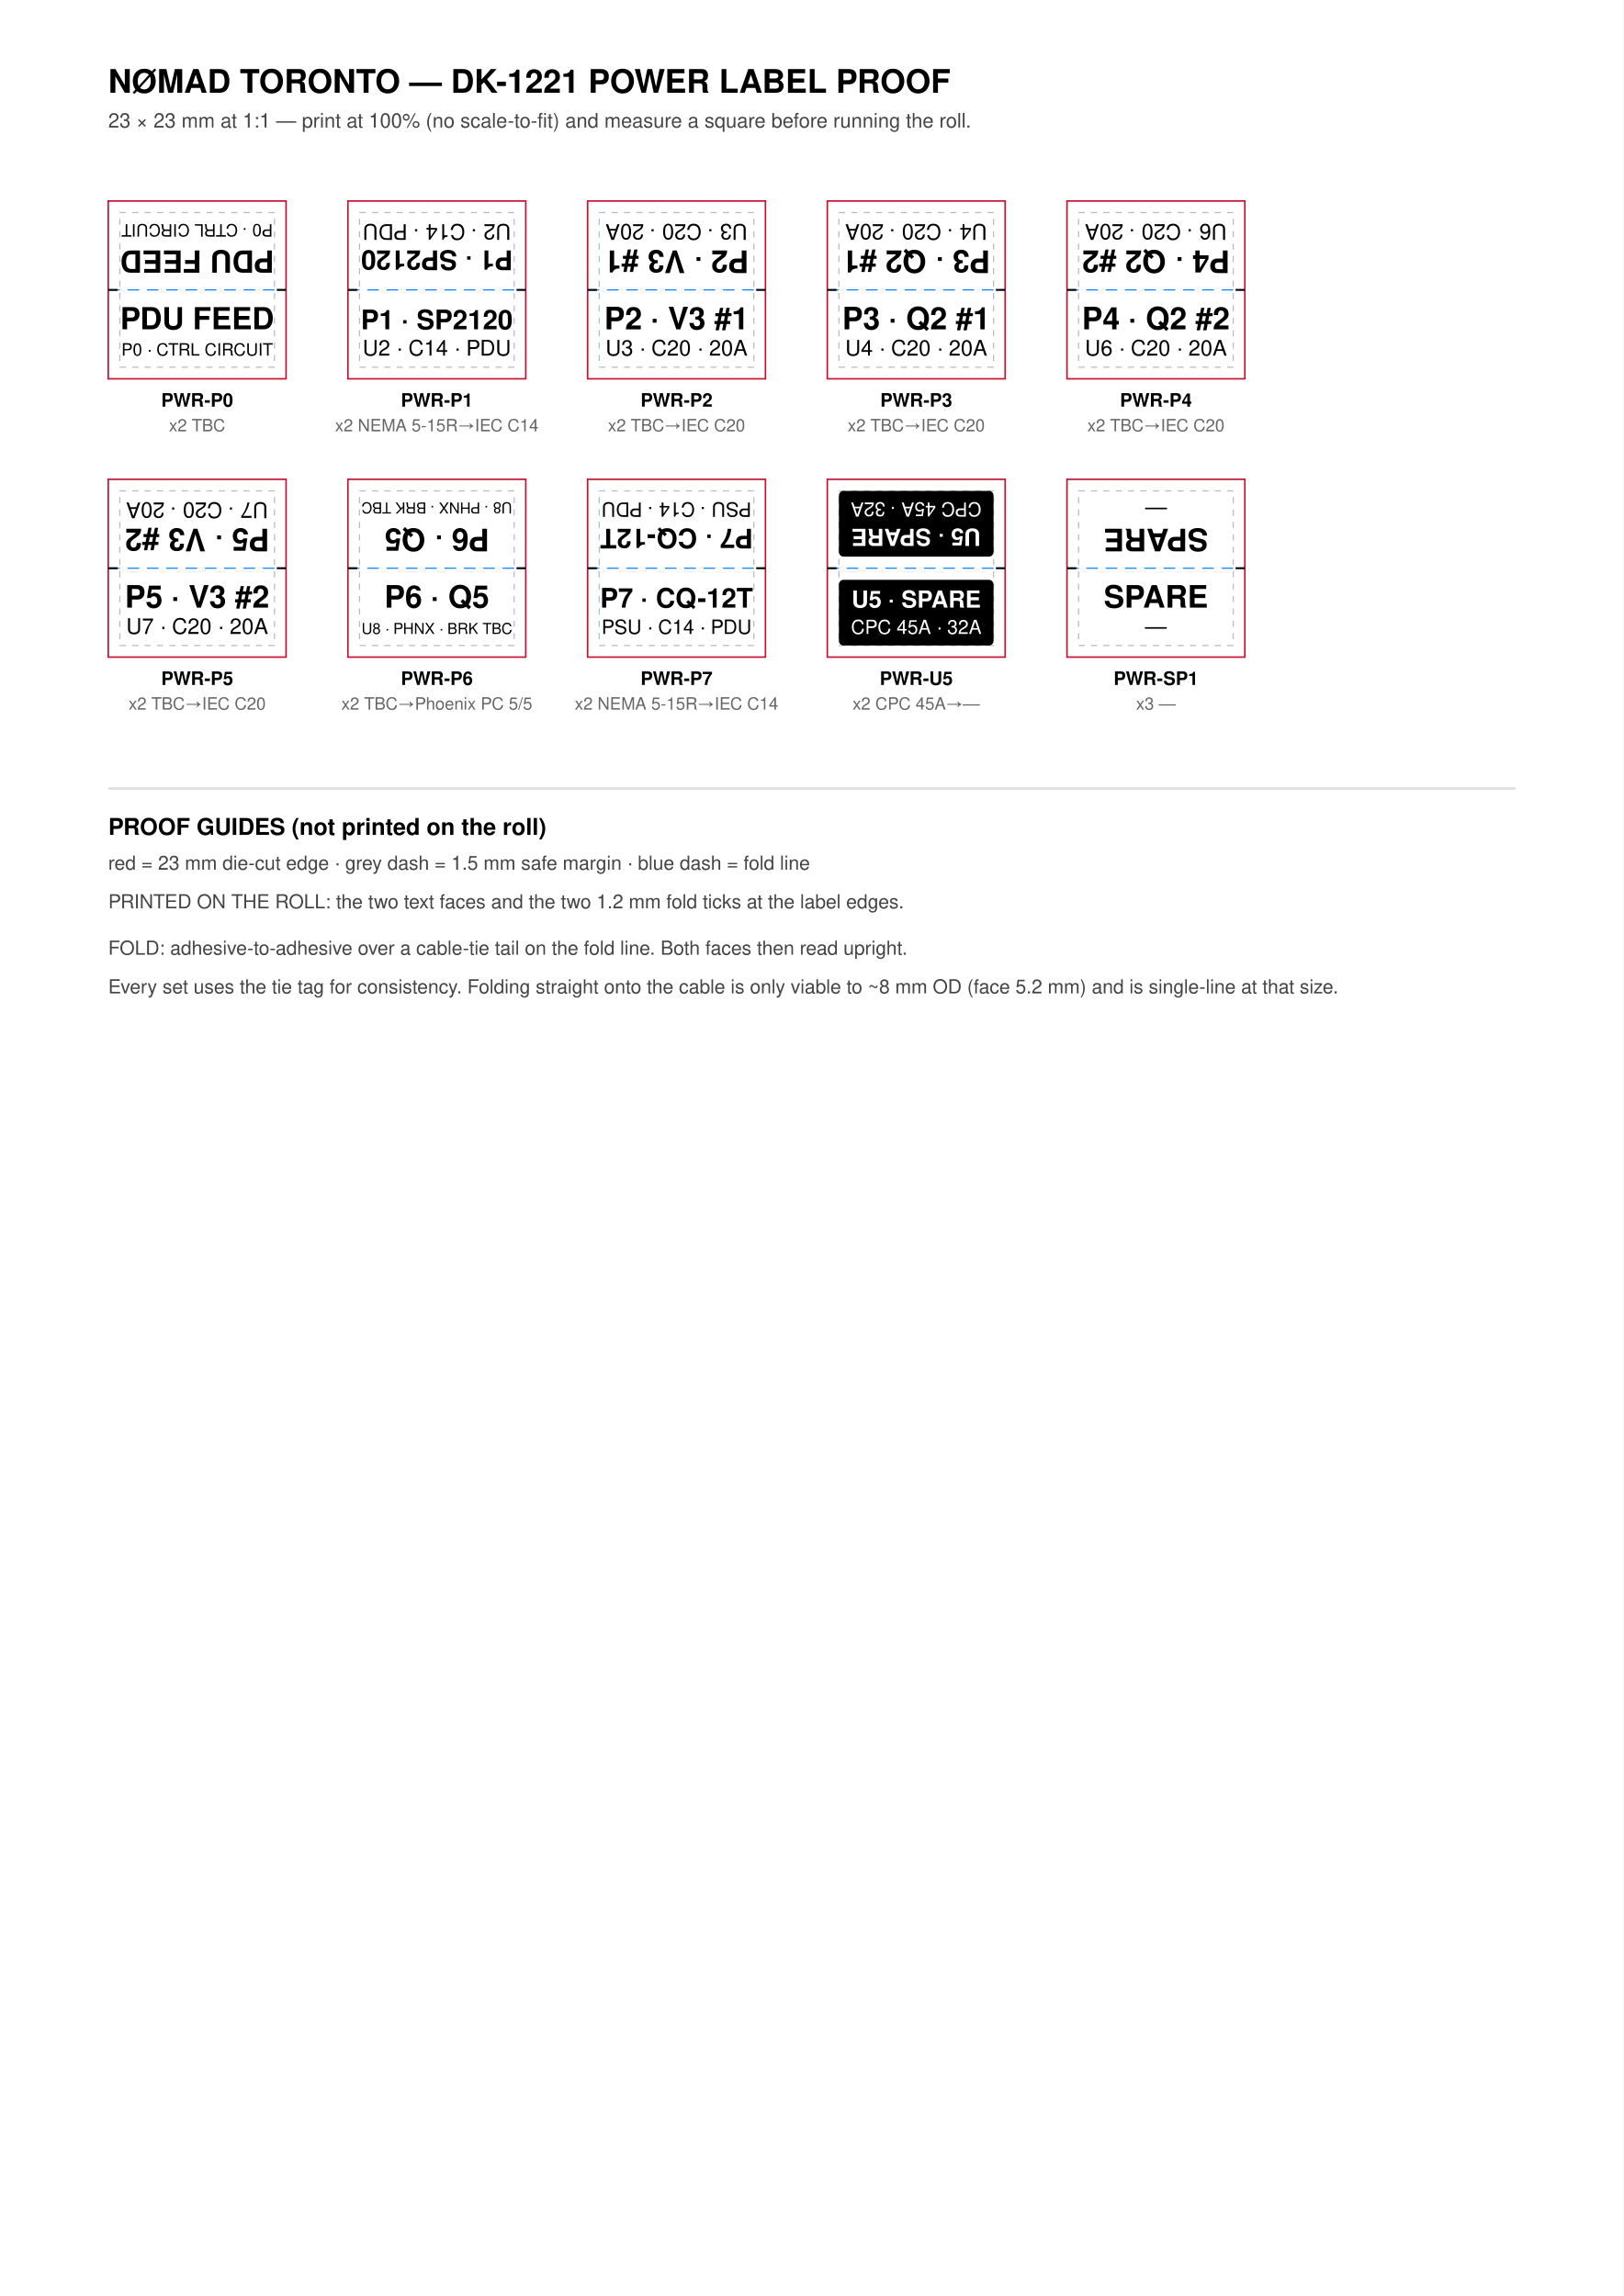
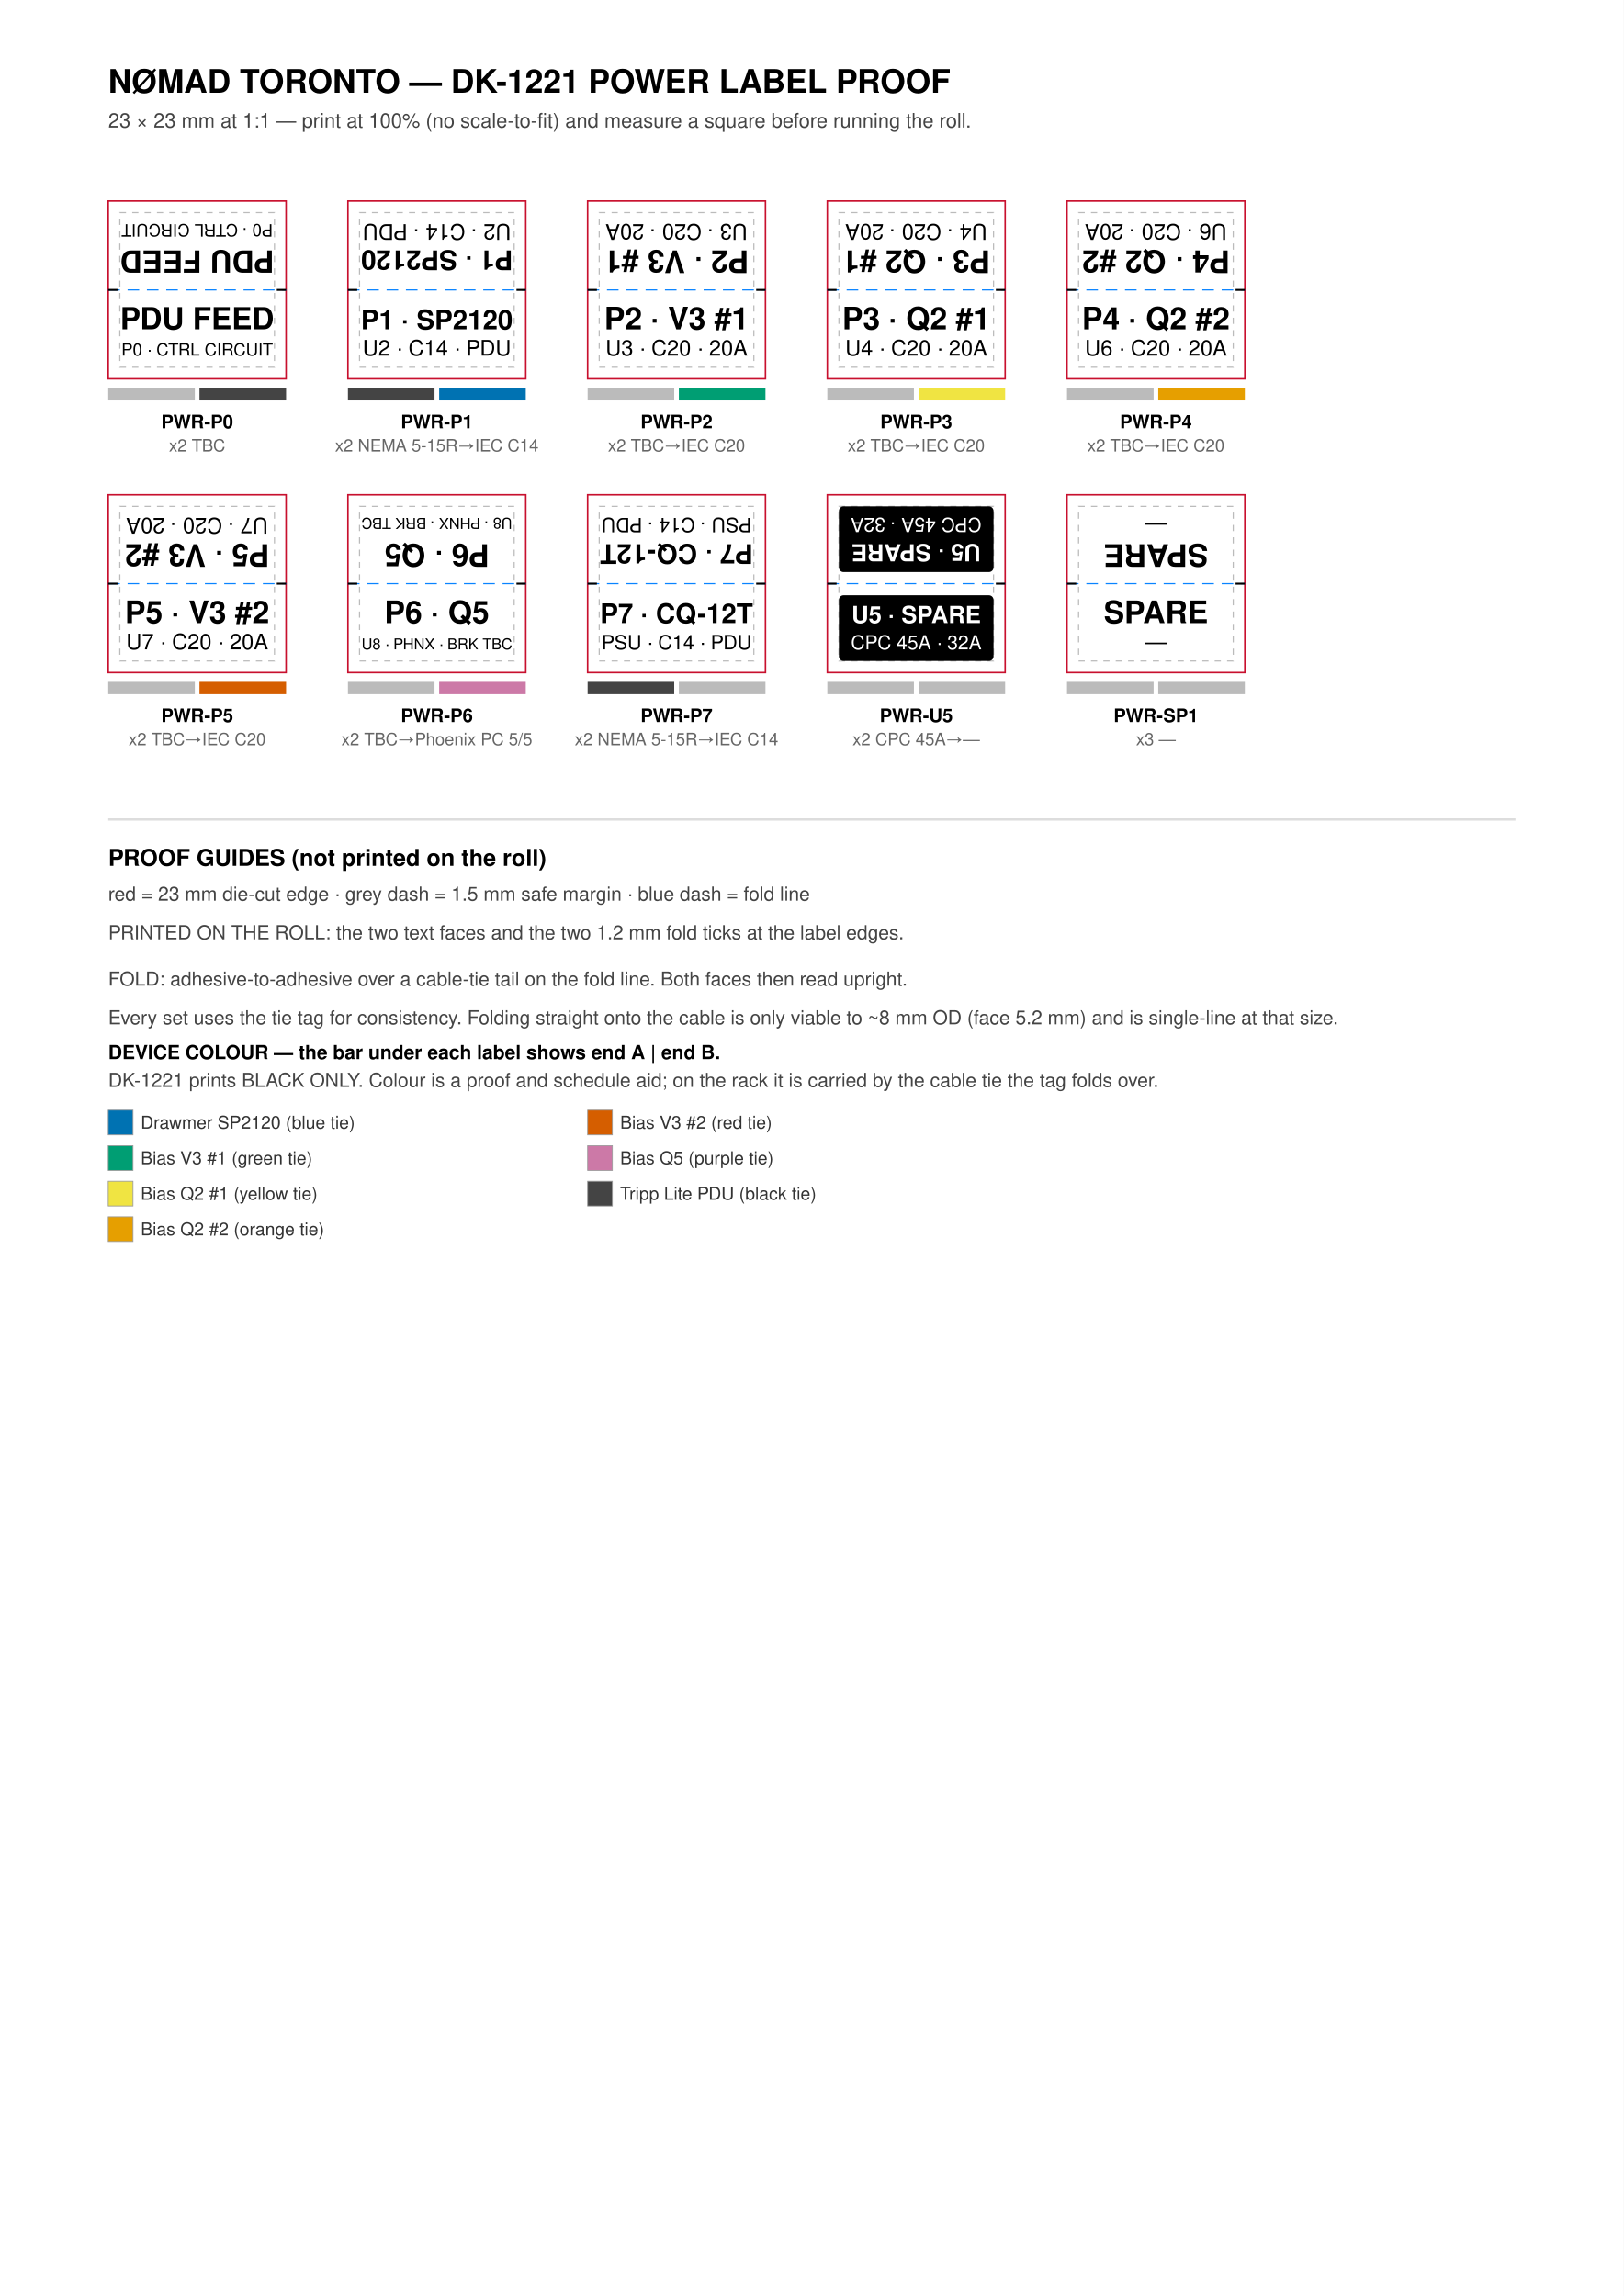
<svg xmlns="http://www.w3.org/2000/svg" width="210.0mm" height="297.0mm" viewBox="0 0 210.0 297.0">
  <rect width="210.0" height="297.0" fill="#fff" />
  <text x="14.00" y="12.00" font-family="Arial Narrow, Liberation Sans Narrow, Helvetica Neue, Helvetica, sans-serif" font-size="4.20" font-weight="bold" fill="#000" text-anchor="start">NØMAD TORONTO — DK-1221 POWER LABEL PROOF</text>
  <text x="14.00" y="16.50" font-family="Arial Narrow, Liberation Sans Narrow, Helvetica Neue, Helvetica, sans-serif" font-size="2.60" font-weight="normal" fill="#444" text-anchor="start">23 × 23 mm at 1:1 — print at 100% (no scale-to-fit) and measure a square before running the roll.</text>
  <g transform="translate(14.00 26.00)">
    <rect width="23.0" height="23.0" fill="none" stroke="#c8102e" stroke-width="0.2" />
    <rect x="1.5" y="1.5" width="20.0" height="20.0" fill="none" stroke="#bbb" stroke-width="0.15" stroke-dasharray="0.8 0.8" />
    <line x1="0" y1="11.5" x2="23.0" y2="11.5" stroke="#0a84ff" stroke-width="0.15" stroke-dasharray="1.5 1" />
    <g>
      <text x="11.50" y="16.60" font-family="Arial Narrow, Liberation Sans Narrow, Helvetica Neue, Helvetica, sans-serif" font-size="3.95" font-weight="bold" fill="#000" text-anchor="middle" textLength="19.97" lengthAdjust="spacingAndGlyphs">PDU FEED</text>
      <text x="11.50" y="20.00" font-family="Arial Narrow, Liberation Sans Narrow, Helvetica Neue, Helvetica, sans-serif" font-size="2.20" font-weight="normal" fill="#000" text-anchor="middle" textLength="19.84" lengthAdjust="spacingAndGlyphs">P0 · CTRL CIRCUIT</text>
    </g>
    <g transform="rotate(180 11.50 11.50)">
      <text x="11.50" y="16.60" font-family="Arial Narrow, Liberation Sans Narrow, Helvetica Neue, Helvetica, sans-serif" font-size="3.95" font-weight="bold" fill="#000" text-anchor="middle" textLength="19.97" lengthAdjust="spacingAndGlyphs">PDU FEED</text>
      <text x="11.50" y="20.00" font-family="Arial Narrow, Liberation Sans Narrow, Helvetica Neue, Helvetica, sans-serif" font-size="2.20" font-weight="normal" fill="#000" text-anchor="middle" textLength="19.84" lengthAdjust="spacingAndGlyphs">P0 · CTRL CIRCUIT</text>
    </g>
    <line x1="0" y1="11.50" x2="1.20" y2="11.50" stroke="#000" stroke-width="0.25" />
    <line x1="21.80" y1="11.50" x2="23.00" y2="11.50" stroke="#000" stroke-width="0.25" />
  </g>
-   <text x="25.50" y="52.60" font-family="Arial Narrow, Liberation Sans Narrow, Helvetica Neue, Helvetica, sans-serif" font-size="2.40" font-weight="bold" fill="#000" text-anchor="middle">PWR-P0</text>
-   <text x="25.50" y="55.80" font-family="Arial Narrow, Liberation Sans Narrow, Helvetica Neue, Helvetica, sans-serif" font-size="2.20" font-weight="normal" fill="#666" text-anchor="middle">x2  TBC</text>
+   <rect x="14.00" y="50.20" width="11.20" height="1.6" fill="#BBBBBB" />
+   <rect x="25.80" y="50.20" width="11.20" height="1.6" fill="#444444" />
+   <text x="25.50" y="55.40" font-family="Arial Narrow, Liberation Sans Narrow, Helvetica Neue, Helvetica, sans-serif" font-size="2.40" font-weight="bold" fill="#000" text-anchor="middle">PWR-P0</text>
+   <text x="25.50" y="58.40" font-family="Arial Narrow, Liberation Sans Narrow, Helvetica Neue, Helvetica, sans-serif" font-size="2.20" font-weight="normal" fill="#666" text-anchor="middle">x2  TBC</text>
  <g transform="translate(45.00 26.00)">
    <rect width="23.0" height="23.0" fill="none" stroke="#c8102e" stroke-width="0.2" />
    <rect x="1.5" y="1.5" width="20.0" height="20.0" fill="none" stroke="#bbb" stroke-width="0.15" stroke-dasharray="0.8 0.8" />
    <line x1="0" y1="11.5" x2="23.0" y2="11.5" stroke="#0a84ff" stroke-width="0.15" stroke-dasharray="1.5 1" />
    <g>
      <text x="11.50" y="16.60" font-family="Arial Narrow, Liberation Sans Narrow, Helvetica Neue, Helvetica, sans-serif" font-size="3.50" font-weight="bold" fill="#000" text-anchor="middle" textLength="19.85" lengthAdjust="spacingAndGlyphs">P1 · SP2120</text>
      <text x="11.50" y="20.00" font-family="Arial Narrow, Liberation Sans Narrow, Helvetica Neue, Helvetica, sans-serif" font-size="2.80" font-weight="normal" fill="#000" text-anchor="middle" textLength="19.60" lengthAdjust="spacingAndGlyphs">U2 · C14 · PDU</text>
    </g>
    <g transform="rotate(180 11.50 11.50)">
      <text x="11.50" y="16.60" font-family="Arial Narrow, Liberation Sans Narrow, Helvetica Neue, Helvetica, sans-serif" font-size="3.50" font-weight="bold" fill="#000" text-anchor="middle" textLength="19.85" lengthAdjust="spacingAndGlyphs">P1 · SP2120</text>
      <text x="11.50" y="20.00" font-family="Arial Narrow, Liberation Sans Narrow, Helvetica Neue, Helvetica, sans-serif" font-size="2.80" font-weight="normal" fill="#000" text-anchor="middle" textLength="19.60" lengthAdjust="spacingAndGlyphs">U2 · C14 · PDU</text>
    </g>
    <line x1="0" y1="11.50" x2="1.20" y2="11.50" stroke="#000" stroke-width="0.25" />
    <line x1="21.80" y1="11.50" x2="23.00" y2="11.50" stroke="#000" stroke-width="0.25" />
  </g>
-   <text x="56.50" y="52.60" font-family="Arial Narrow, Liberation Sans Narrow, Helvetica Neue, Helvetica, sans-serif" font-size="2.40" font-weight="bold" fill="#000" text-anchor="middle">PWR-P1</text>
-   <text x="56.50" y="55.80" font-family="Arial Narrow, Liberation Sans Narrow, Helvetica Neue, Helvetica, sans-serif" font-size="2.20" font-weight="normal" fill="#666" text-anchor="middle">x2  NEMA 5-15R→IEC C14</text>
+   <rect x="45.00" y="50.20" width="11.20" height="1.6" fill="#444444" />
+   <rect x="56.80" y="50.20" width="11.20" height="1.6" fill="#0072B2" />
+   <text x="56.50" y="55.40" font-family="Arial Narrow, Liberation Sans Narrow, Helvetica Neue, Helvetica, sans-serif" font-size="2.40" font-weight="bold" fill="#000" text-anchor="middle">PWR-P1</text>
+   <text x="56.50" y="58.40" font-family="Arial Narrow, Liberation Sans Narrow, Helvetica Neue, Helvetica, sans-serif" font-size="2.20" font-weight="normal" fill="#666" text-anchor="middle">x2  NEMA 5-15R→IEC C14</text>
  <g transform="translate(76.00 26.00)">
    <rect width="23.0" height="23.0" fill="none" stroke="#c8102e" stroke-width="0.2" />
    <rect x="1.5" y="1.5" width="20.0" height="20.0" fill="none" stroke="#bbb" stroke-width="0.15" stroke-dasharray="0.8 0.8" />
    <line x1="0" y1="11.5" x2="23.0" y2="11.5" stroke="#0a84ff" stroke-width="0.15" stroke-dasharray="1.5 1" />
    <g>
      <text x="11.50" y="16.60" font-family="Arial Narrow, Liberation Sans Narrow, Helvetica Neue, Helvetica, sans-serif" font-size="4.00" font-weight="bold" fill="#000" text-anchor="middle" textLength="18.90" lengthAdjust="spacingAndGlyphs">P2 · V3 #1</text>
      <text x="11.50" y="20.00" font-family="Arial Narrow, Liberation Sans Narrow, Helvetica Neue, Helvetica, sans-serif" font-size="2.80" font-weight="normal" fill="#000" text-anchor="middle" textLength="18.67" lengthAdjust="spacingAndGlyphs">U3 · C20 · 20A</text>
    </g>
    <g transform="rotate(180 11.50 11.50)">
      <text x="11.50" y="16.60" font-family="Arial Narrow, Liberation Sans Narrow, Helvetica Neue, Helvetica, sans-serif" font-size="4.00" font-weight="bold" fill="#000" text-anchor="middle" textLength="18.90" lengthAdjust="spacingAndGlyphs">P2 · V3 #1</text>
      <text x="11.50" y="20.00" font-family="Arial Narrow, Liberation Sans Narrow, Helvetica Neue, Helvetica, sans-serif" font-size="2.80" font-weight="normal" fill="#000" text-anchor="middle" textLength="18.67" lengthAdjust="spacingAndGlyphs">U3 · C20 · 20A</text>
    </g>
    <line x1="0" y1="11.50" x2="1.20" y2="11.50" stroke="#000" stroke-width="0.25" />
    <line x1="21.80" y1="11.50" x2="23.00" y2="11.50" stroke="#000" stroke-width="0.25" />
  </g>
-   <text x="87.50" y="52.60" font-family="Arial Narrow, Liberation Sans Narrow, Helvetica Neue, Helvetica, sans-serif" font-size="2.40" font-weight="bold" fill="#000" text-anchor="middle">PWR-P2</text>
-   <text x="87.50" y="55.80" font-family="Arial Narrow, Liberation Sans Narrow, Helvetica Neue, Helvetica, sans-serif" font-size="2.20" font-weight="normal" fill="#666" text-anchor="middle">x2  TBC→IEC C20</text>
+   <rect x="76.00" y="50.20" width="11.20" height="1.6" fill="#BBBBBB" />
+   <rect x="87.80" y="50.20" width="11.20" height="1.6" fill="#009E73" />
+   <text x="87.50" y="55.40" font-family="Arial Narrow, Liberation Sans Narrow, Helvetica Neue, Helvetica, sans-serif" font-size="2.40" font-weight="bold" fill="#000" text-anchor="middle">PWR-P2</text>
+   <text x="87.50" y="58.40" font-family="Arial Narrow, Liberation Sans Narrow, Helvetica Neue, Helvetica, sans-serif" font-size="2.20" font-weight="normal" fill="#666" text-anchor="middle">x2  TBC→IEC C20</text>
  <g transform="translate(107.00 26.00)">
    <rect width="23.0" height="23.0" fill="none" stroke="#c8102e" stroke-width="0.2" />
    <rect x="1.5" y="1.5" width="20.0" height="20.0" fill="none" stroke="#bbb" stroke-width="0.15" stroke-dasharray="0.8 0.8" />
    <line x1="0" y1="11.5" x2="23.0" y2="11.5" stroke="#0a84ff" stroke-width="0.15" stroke-dasharray="1.5 1" />
    <g>
      <text x="11.50" y="16.60" font-family="Arial Narrow, Liberation Sans Narrow, Helvetica Neue, Helvetica, sans-serif" font-size="4.00" font-weight="bold" fill="#000" text-anchor="middle" textLength="19.34" lengthAdjust="spacingAndGlyphs">P3 · Q2 #1</text>
      <text x="11.50" y="20.00" font-family="Arial Narrow, Liberation Sans Narrow, Helvetica Neue, Helvetica, sans-serif" font-size="2.80" font-weight="normal" fill="#000" text-anchor="middle" textLength="18.67" lengthAdjust="spacingAndGlyphs">U4 · C20 · 20A</text>
    </g>
    <g transform="rotate(180 11.50 11.50)">
      <text x="11.50" y="16.60" font-family="Arial Narrow, Liberation Sans Narrow, Helvetica Neue, Helvetica, sans-serif" font-size="4.00" font-weight="bold" fill="#000" text-anchor="middle" textLength="19.34" lengthAdjust="spacingAndGlyphs">P3 · Q2 #1</text>
      <text x="11.50" y="20.00" font-family="Arial Narrow, Liberation Sans Narrow, Helvetica Neue, Helvetica, sans-serif" font-size="2.80" font-weight="normal" fill="#000" text-anchor="middle" textLength="18.67" lengthAdjust="spacingAndGlyphs">U4 · C20 · 20A</text>
    </g>
    <line x1="0" y1="11.50" x2="1.20" y2="11.50" stroke="#000" stroke-width="0.25" />
    <line x1="21.80" y1="11.50" x2="23.00" y2="11.50" stroke="#000" stroke-width="0.25" />
  </g>
-   <text x="118.50" y="52.60" font-family="Arial Narrow, Liberation Sans Narrow, Helvetica Neue, Helvetica, sans-serif" font-size="2.40" font-weight="bold" fill="#000" text-anchor="middle">PWR-P3</text>
-   <text x="118.50" y="55.80" font-family="Arial Narrow, Liberation Sans Narrow, Helvetica Neue, Helvetica, sans-serif" font-size="2.20" font-weight="normal" fill="#666" text-anchor="middle">x2  TBC→IEC C20</text>
+   <rect x="107.00" y="50.20" width="11.20" height="1.6" fill="#BBBBBB" />
+   <rect x="118.80" y="50.20" width="11.20" height="1.6" fill="#F0E442" />
+   <text x="118.50" y="55.40" font-family="Arial Narrow, Liberation Sans Narrow, Helvetica Neue, Helvetica, sans-serif" font-size="2.40" font-weight="bold" fill="#000" text-anchor="middle">PWR-P3</text>
+   <text x="118.50" y="58.40" font-family="Arial Narrow, Liberation Sans Narrow, Helvetica Neue, Helvetica, sans-serif" font-size="2.20" font-weight="normal" fill="#666" text-anchor="middle">x2  TBC→IEC C20</text>
  <g transform="translate(138.00 26.00)">
    <rect width="23.0" height="23.0" fill="none" stroke="#c8102e" stroke-width="0.2" />
    <rect x="1.5" y="1.5" width="20.0" height="20.0" fill="none" stroke="#bbb" stroke-width="0.15" stroke-dasharray="0.8 0.8" />
    <line x1="0" y1="11.5" x2="23.0" y2="11.5" stroke="#0a84ff" stroke-width="0.15" stroke-dasharray="1.5 1" />
    <g>
      <text x="11.50" y="16.60" font-family="Arial Narrow, Liberation Sans Narrow, Helvetica Neue, Helvetica, sans-serif" font-size="4.00" font-weight="bold" fill="#000" text-anchor="middle" textLength="19.34" lengthAdjust="spacingAndGlyphs">P4 · Q2 #2</text>
      <text x="11.50" y="20.00" font-family="Arial Narrow, Liberation Sans Narrow, Helvetica Neue, Helvetica, sans-serif" font-size="2.80" font-weight="normal" fill="#000" text-anchor="middle" textLength="18.67" lengthAdjust="spacingAndGlyphs">U6 · C20 · 20A</text>
    </g>
    <g transform="rotate(180 11.50 11.50)">
      <text x="11.50" y="16.60" font-family="Arial Narrow, Liberation Sans Narrow, Helvetica Neue, Helvetica, sans-serif" font-size="4.00" font-weight="bold" fill="#000" text-anchor="middle" textLength="19.34" lengthAdjust="spacingAndGlyphs">P4 · Q2 #2</text>
      <text x="11.50" y="20.00" font-family="Arial Narrow, Liberation Sans Narrow, Helvetica Neue, Helvetica, sans-serif" font-size="2.80" font-weight="normal" fill="#000" text-anchor="middle" textLength="18.67" lengthAdjust="spacingAndGlyphs">U6 · C20 · 20A</text>
    </g>
    <line x1="0" y1="11.50" x2="1.20" y2="11.50" stroke="#000" stroke-width="0.25" />
    <line x1="21.80" y1="11.50" x2="23.00" y2="11.50" stroke="#000" stroke-width="0.25" />
  </g>
-   <text x="149.50" y="52.60" font-family="Arial Narrow, Liberation Sans Narrow, Helvetica Neue, Helvetica, sans-serif" font-size="2.40" font-weight="bold" fill="#000" text-anchor="middle">PWR-P4</text>
-   <text x="149.50" y="55.80" font-family="Arial Narrow, Liberation Sans Narrow, Helvetica Neue, Helvetica, sans-serif" font-size="2.20" font-weight="normal" fill="#666" text-anchor="middle">x2  TBC→IEC C20</text>
-   <g transform="translate(14.00 62.00)">
+   <rect x="138.00" y="50.20" width="11.20" height="1.6" fill="#BBBBBB" />
+   <rect x="149.80" y="50.20" width="11.20" height="1.6" fill="#E69F00" />
+   <text x="149.50" y="55.40" font-family="Arial Narrow, Liberation Sans Narrow, Helvetica Neue, Helvetica, sans-serif" font-size="2.40" font-weight="bold" fill="#000" text-anchor="middle">PWR-P4</text>
+   <text x="149.50" y="58.40" font-family="Arial Narrow, Liberation Sans Narrow, Helvetica Neue, Helvetica, sans-serif" font-size="2.20" font-weight="normal" fill="#666" text-anchor="middle">x2  TBC→IEC C20</text>
+   <g transform="translate(14.00 64.00)">
    <rect width="23.0" height="23.0" fill="none" stroke="#c8102e" stroke-width="0.2" />
    <rect x="1.5" y="1.5" width="20.0" height="20.0" fill="none" stroke="#bbb" stroke-width="0.15" stroke-dasharray="0.8 0.8" />
    <line x1="0" y1="11.5" x2="23.0" y2="11.5" stroke="#0a84ff" stroke-width="0.15" stroke-dasharray="1.5 1" />
    <g>
      <text x="11.50" y="16.60" font-family="Arial Narrow, Liberation Sans Narrow, Helvetica Neue, Helvetica, sans-serif" font-size="4.00" font-weight="bold" fill="#000" text-anchor="middle" textLength="18.90" lengthAdjust="spacingAndGlyphs">P5 · V3 #2</text>
      <text x="11.50" y="20.00" font-family="Arial Narrow, Liberation Sans Narrow, Helvetica Neue, Helvetica, sans-serif" font-size="2.80" font-weight="normal" fill="#000" text-anchor="middle" textLength="18.67" lengthAdjust="spacingAndGlyphs">U7 · C20 · 20A</text>
    </g>
    <g transform="rotate(180 11.50 11.50)">
      <text x="11.50" y="16.60" font-family="Arial Narrow, Liberation Sans Narrow, Helvetica Neue, Helvetica, sans-serif" font-size="4.00" font-weight="bold" fill="#000" text-anchor="middle" textLength="18.90" lengthAdjust="spacingAndGlyphs">P5 · V3 #2</text>
      <text x="11.50" y="20.00" font-family="Arial Narrow, Liberation Sans Narrow, Helvetica Neue, Helvetica, sans-serif" font-size="2.80" font-weight="normal" fill="#000" text-anchor="middle" textLength="18.67" lengthAdjust="spacingAndGlyphs">U7 · C20 · 20A</text>
    </g>
    <line x1="0" y1="11.50" x2="1.20" y2="11.50" stroke="#000" stroke-width="0.25" />
    <line x1="21.80" y1="11.50" x2="23.00" y2="11.50" stroke="#000" stroke-width="0.25" />
  </g>
-   <text x="25.50" y="88.60" font-family="Arial Narrow, Liberation Sans Narrow, Helvetica Neue, Helvetica, sans-serif" font-size="2.40" font-weight="bold" fill="#000" text-anchor="middle">PWR-P5</text>
-   <text x="25.50" y="91.80" font-family="Arial Narrow, Liberation Sans Narrow, Helvetica Neue, Helvetica, sans-serif" font-size="2.20" font-weight="normal" fill="#666" text-anchor="middle">x2  TBC→IEC C20</text>
-   <g transform="translate(45.00 62.00)">
+   <rect x="14.00" y="88.20" width="11.20" height="1.6" fill="#BBBBBB" />
+   <rect x="25.80" y="88.20" width="11.20" height="1.6" fill="#D55E00" />
+   <text x="25.50" y="93.40" font-family="Arial Narrow, Liberation Sans Narrow, Helvetica Neue, Helvetica, sans-serif" font-size="2.40" font-weight="bold" fill="#000" text-anchor="middle">PWR-P5</text>
+   <text x="25.50" y="96.40" font-family="Arial Narrow, Liberation Sans Narrow, Helvetica Neue, Helvetica, sans-serif" font-size="2.20" font-weight="normal" fill="#666" text-anchor="middle">x2  TBC→IEC C20</text>
+   <g transform="translate(45.00 64.00)">
    <rect width="23.0" height="23.0" fill="none" stroke="#c8102e" stroke-width="0.2" />
    <rect x="1.5" y="1.5" width="20.0" height="20.0" fill="none" stroke="#bbb" stroke-width="0.15" stroke-dasharray="0.8 0.8" />
    <line x1="0" y1="11.5" x2="23.0" y2="11.5" stroke="#0a84ff" stroke-width="0.15" stroke-dasharray="1.5 1" />
    <g>
      <text x="11.50" y="16.60" font-family="Arial Narrow, Liberation Sans Narrow, Helvetica Neue, Helvetica, sans-serif" font-size="4.00" font-weight="bold" fill="#000" text-anchor="middle" textLength="13.78" lengthAdjust="spacingAndGlyphs">P6 · Q5</text>
      <text x="11.50" y="20.00" font-family="Arial Narrow, Liberation Sans Narrow, Helvetica Neue, Helvetica, sans-serif" font-size="1.95" font-weight="normal" fill="#000" text-anchor="middle" textLength="19.79" lengthAdjust="spacingAndGlyphs">U8 · PHNX · BRK TBC</text>
    </g>
    <g transform="rotate(180 11.50 11.50)">
      <text x="11.50" y="16.60" font-family="Arial Narrow, Liberation Sans Narrow, Helvetica Neue, Helvetica, sans-serif" font-size="4.00" font-weight="bold" fill="#000" text-anchor="middle" textLength="13.78" lengthAdjust="spacingAndGlyphs">P6 · Q5</text>
      <text x="11.50" y="20.00" font-family="Arial Narrow, Liberation Sans Narrow, Helvetica Neue, Helvetica, sans-serif" font-size="1.95" font-weight="normal" fill="#000" text-anchor="middle" textLength="19.79" lengthAdjust="spacingAndGlyphs">U8 · PHNX · BRK TBC</text>
    </g>
    <line x1="0" y1="11.50" x2="1.20" y2="11.50" stroke="#000" stroke-width="0.25" />
    <line x1="21.80" y1="11.50" x2="23.00" y2="11.50" stroke="#000" stroke-width="0.25" />
  </g>
-   <text x="56.50" y="88.60" font-family="Arial Narrow, Liberation Sans Narrow, Helvetica Neue, Helvetica, sans-serif" font-size="2.40" font-weight="bold" fill="#000" text-anchor="middle">PWR-P6</text>
-   <text x="56.50" y="91.80" font-family="Arial Narrow, Liberation Sans Narrow, Helvetica Neue, Helvetica, sans-serif" font-size="2.20" font-weight="normal" fill="#666" text-anchor="middle">x2  TBC→Phoenix PC 5/5</text>
-   <g transform="translate(76.00 62.00)">
+   <rect x="45.00" y="88.20" width="11.20" height="1.6" fill="#BBBBBB" />
+   <rect x="56.80" y="88.20" width="11.20" height="1.6" fill="#CC79A7" />
+   <text x="56.50" y="93.40" font-family="Arial Narrow, Liberation Sans Narrow, Helvetica Neue, Helvetica, sans-serif" font-size="2.40" font-weight="bold" fill="#000" text-anchor="middle">PWR-P6</text>
+   <text x="56.50" y="96.40" font-family="Arial Narrow, Liberation Sans Narrow, Helvetica Neue, Helvetica, sans-serif" font-size="2.20" font-weight="normal" fill="#666" text-anchor="middle">x2  TBC→Phoenix PC 5/5</text>
+   <g transform="translate(76.00 64.00)">
    <rect width="23.0" height="23.0" fill="none" stroke="#c8102e" stroke-width="0.2" />
    <rect x="1.5" y="1.5" width="20.0" height="20.0" fill="none" stroke="#bbb" stroke-width="0.15" stroke-dasharray="0.8 0.8" />
    <line x1="0" y1="11.5" x2="23.0" y2="11.5" stroke="#0a84ff" stroke-width="0.15" stroke-dasharray="1.5 1" />
    <g>
      <text x="11.50" y="16.60" font-family="Arial Narrow, Liberation Sans Narrow, Helvetica Neue, Helvetica, sans-serif" font-size="3.50" font-weight="bold" fill="#000" text-anchor="middle" textLength="19.84" lengthAdjust="spacingAndGlyphs">P7 · CQ-12T</text>
      <text x="11.50" y="20.00" font-family="Arial Narrow, Liberation Sans Narrow, Helvetica Neue, Helvetica, sans-serif" font-size="2.55" font-weight="normal" fill="#000" text-anchor="middle" textLength="19.84" lengthAdjust="spacingAndGlyphs">PSU · C14 · PDU</text>
    </g>
    <g transform="rotate(180 11.50 11.50)">
      <text x="11.50" y="16.60" font-family="Arial Narrow, Liberation Sans Narrow, Helvetica Neue, Helvetica, sans-serif" font-size="3.50" font-weight="bold" fill="#000" text-anchor="middle" textLength="19.84" lengthAdjust="spacingAndGlyphs">P7 · CQ-12T</text>
      <text x="11.50" y="20.00" font-family="Arial Narrow, Liberation Sans Narrow, Helvetica Neue, Helvetica, sans-serif" font-size="2.55" font-weight="normal" fill="#000" text-anchor="middle" textLength="19.84" lengthAdjust="spacingAndGlyphs">PSU · C14 · PDU</text>
    </g>
    <line x1="0" y1="11.50" x2="1.20" y2="11.50" stroke="#000" stroke-width="0.25" />
    <line x1="21.80" y1="11.50" x2="23.00" y2="11.50" stroke="#000" stroke-width="0.25" />
  </g>
-   <text x="87.50" y="88.60" font-family="Arial Narrow, Liberation Sans Narrow, Helvetica Neue, Helvetica, sans-serif" font-size="2.40" font-weight="bold" fill="#000" text-anchor="middle">PWR-P7</text>
-   <text x="87.50" y="91.80" font-family="Arial Narrow, Liberation Sans Narrow, Helvetica Neue, Helvetica, sans-serif" font-size="2.20" font-weight="normal" fill="#666" text-anchor="middle">x2  NEMA 5-15R→IEC C14</text>
-   <g transform="translate(107.00 62.00)">
+   <rect x="76.00" y="88.20" width="11.20" height="1.6" fill="#444444" />
+   <rect x="87.80" y="88.20" width="11.20" height="1.6" fill="#BBBBBB" />
+   <text x="87.50" y="93.40" font-family="Arial Narrow, Liberation Sans Narrow, Helvetica Neue, Helvetica, sans-serif" font-size="2.40" font-weight="bold" fill="#000" text-anchor="middle">PWR-P7</text>
+   <text x="87.50" y="96.40" font-family="Arial Narrow, Liberation Sans Narrow, Helvetica Neue, Helvetica, sans-serif" font-size="2.20" font-weight="normal" fill="#666" text-anchor="middle">x2  NEMA 5-15R→IEC C14</text>
+   <g transform="translate(107.00 64.00)">
    <rect width="23.0" height="23.0" fill="none" stroke="#c8102e" stroke-width="0.2" />
    <rect x="1.5" y="1.5" width="20.0" height="20.0" fill="none" stroke="#bbb" stroke-width="0.15" stroke-dasharray="0.8 0.8" />
    <line x1="0" y1="11.5" x2="23.0" y2="11.5" stroke="#0a84ff" stroke-width="0.15" stroke-dasharray="1.5 1" />
    <g>
      <rect x="1.50" y="13.00" width="20.00" height="8.50" fill="#000" rx="0.6" />
      <text x="11.50" y="16.60" font-family="Arial Narrow, Liberation Sans Narrow, Helvetica Neue, Helvetica, sans-serif" font-size="3.05" font-weight="bold" fill="#fff" text-anchor="middle" textLength="16.89" lengthAdjust="spacingAndGlyphs">U5 · SPARE</text>
      <text x="11.50" y="20.00" font-family="Arial Narrow, Liberation Sans Narrow, Helvetica Neue, Helvetica, sans-serif" font-size="2.50" font-weight="normal" fill="#fff" text-anchor="middle" textLength="16.95" lengthAdjust="spacingAndGlyphs">CPC 45A · 32A</text>
    </g>
    <g transform="rotate(180 11.50 11.50)">
      <rect x="1.50" y="13.00" width="20.00" height="8.50" fill="#000" rx="0.6" />
      <text x="11.50" y="16.60" font-family="Arial Narrow, Liberation Sans Narrow, Helvetica Neue, Helvetica, sans-serif" font-size="3.05" font-weight="bold" fill="#fff" text-anchor="middle" textLength="16.89" lengthAdjust="spacingAndGlyphs">U5 · SPARE</text>
      <text x="11.50" y="20.00" font-family="Arial Narrow, Liberation Sans Narrow, Helvetica Neue, Helvetica, sans-serif" font-size="2.50" font-weight="normal" fill="#fff" text-anchor="middle" textLength="16.95" lengthAdjust="spacingAndGlyphs">CPC 45A · 32A</text>
    </g>
    <line x1="0" y1="11.50" x2="1.20" y2="11.50" stroke="#000" stroke-width="0.25" />
    <line x1="21.80" y1="11.50" x2="23.00" y2="11.50" stroke="#000" stroke-width="0.25" />
  </g>
-   <text x="118.50" y="88.60" font-family="Arial Narrow, Liberation Sans Narrow, Helvetica Neue, Helvetica, sans-serif" font-size="2.40" font-weight="bold" fill="#000" text-anchor="middle">PWR-U5</text>
-   <text x="118.50" y="91.80" font-family="Arial Narrow, Liberation Sans Narrow, Helvetica Neue, Helvetica, sans-serif" font-size="2.20" font-weight="normal" fill="#666" text-anchor="middle">x2  CPC 45A→—</text>
-   <g transform="translate(138.00 62.00)">
+   <rect x="107.00" y="88.20" width="11.20" height="1.6" fill="#BBBBBB" />
+   <rect x="118.80" y="88.20" width="11.20" height="1.6" fill="#BBBBBB" />
+   <text x="118.50" y="93.40" font-family="Arial Narrow, Liberation Sans Narrow, Helvetica Neue, Helvetica, sans-serif" font-size="2.40" font-weight="bold" fill="#000" text-anchor="middle">PWR-U5</text>
+   <text x="118.50" y="96.40" font-family="Arial Narrow, Liberation Sans Narrow, Helvetica Neue, Helvetica, sans-serif" font-size="2.20" font-weight="normal" fill="#666" text-anchor="middle">x2  CPC 45A→—</text>
+   <g transform="translate(138.00 64.00)">
    <rect width="23.0" height="23.0" fill="none" stroke="#c8102e" stroke-width="0.2" />
    <rect x="1.5" y="1.5" width="20.0" height="20.0" fill="none" stroke="#bbb" stroke-width="0.15" stroke-dasharray="0.8 0.8" />
    <line x1="0" y1="11.5" x2="23.0" y2="11.5" stroke="#0a84ff" stroke-width="0.15" stroke-dasharray="1.5 1" />
    <g>
      <text x="11.50" y="16.60" font-family="Arial Narrow, Liberation Sans Narrow, Helvetica Neue, Helvetica, sans-serif" font-size="4.00" font-weight="bold" fill="#000" text-anchor="middle" textLength="13.48" lengthAdjust="spacingAndGlyphs">SPARE</text>
      <text x="11.50" y="20.00" font-family="Arial Narrow, Liberation Sans Narrow, Helvetica Neue, Helvetica, sans-serif" font-size="2.80" font-weight="normal" fill="#000" text-anchor="middle" textLength="2.80" lengthAdjust="spacingAndGlyphs">—</text>
    </g>
    <g transform="rotate(180 11.50 11.50)">
      <text x="11.50" y="16.60" font-family="Arial Narrow, Liberation Sans Narrow, Helvetica Neue, Helvetica, sans-serif" font-size="4.00" font-weight="bold" fill="#000" text-anchor="middle" textLength="13.48" lengthAdjust="spacingAndGlyphs">SPARE</text>
      <text x="11.50" y="20.00" font-family="Arial Narrow, Liberation Sans Narrow, Helvetica Neue, Helvetica, sans-serif" font-size="2.80" font-weight="normal" fill="#000" text-anchor="middle" textLength="2.80" lengthAdjust="spacingAndGlyphs">—</text>
    </g>
    <line x1="0" y1="11.50" x2="1.20" y2="11.50" stroke="#000" stroke-width="0.25" />
    <line x1="21.80" y1="11.50" x2="23.00" y2="11.50" stroke="#000" stroke-width="0.25" />
  </g>
-   <text x="149.50" y="88.60" font-family="Arial Narrow, Liberation Sans Narrow, Helvetica Neue, Helvetica, sans-serif" font-size="2.40" font-weight="bold" fill="#000" text-anchor="middle">PWR-SP1</text>
-   <text x="149.50" y="91.80" font-family="Arial Narrow, Liberation Sans Narrow, Helvetica Neue, Helvetica, sans-serif" font-size="2.20" font-weight="normal" fill="#666" text-anchor="middle">x3  —</text>
-   <line x1="14.0" y1="102.00" x2="196.0" y2="102.00" stroke="#ddd" stroke-width="0.3" />
-   <text x="14.00" y="108.00" font-family="Arial Narrow, Liberation Sans Narrow, Helvetica Neue, Helvetica, sans-serif" font-size="3.00" font-weight="bold" fill="#000" text-anchor="start">PROOF GUIDES (not printed on the roll)</text>
-   <text x="14.00" y="112.50" font-family="Arial Narrow, Liberation Sans Narrow, Helvetica Neue, Helvetica, sans-serif" font-size="2.50" font-weight="normal" fill="#444" text-anchor="start">red = 23 mm die-cut edge   ·   grey dash = 1.5 mm safe margin   ·   blue dash = fold line</text>
-   <text x="14.00" y="117.50" font-family="Arial Narrow, Liberation Sans Narrow, Helvetica Neue, Helvetica, sans-serif" font-size="2.50" font-weight="normal" fill="#444" text-anchor="start">PRINTED ON THE ROLL: the two text faces and the two 1.2 mm fold ticks at the label edges.</text>
-   <text x="14.00" y="123.50" font-family="Arial Narrow, Liberation Sans Narrow, Helvetica Neue, Helvetica, sans-serif" font-size="2.50" font-weight="normal" fill="#444" text-anchor="start">FOLD: adhesive-to-adhesive over a cable-tie tail on the fold line. Both faces then read upright.</text>
-   <text x="14.00" y="128.50" font-family="Arial Narrow, Liberation Sans Narrow, Helvetica Neue, Helvetica, sans-serif" font-size="2.50" font-weight="normal" fill="#444" text-anchor="start">Every set uses the tie tag for consistency. Folding straight onto the cable is only viable to ~8 mm OD (face 5.2 mm) and is single-line at that size.</text>
+   <rect x="138.00" y="88.20" width="11.20" height="1.6" fill="#BBBBBB" />
+   <rect x="149.80" y="88.20" width="11.20" height="1.6" fill="#BBBBBB" />
+   <text x="149.50" y="93.40" font-family="Arial Narrow, Liberation Sans Narrow, Helvetica Neue, Helvetica, sans-serif" font-size="2.40" font-weight="bold" fill="#000" text-anchor="middle">PWR-SP1</text>
+   <text x="149.50" y="96.40" font-family="Arial Narrow, Liberation Sans Narrow, Helvetica Neue, Helvetica, sans-serif" font-size="2.20" font-weight="normal" fill="#666" text-anchor="middle">x3  —</text>
+   <line x1="14.0" y1="106.00" x2="196.0" y2="106.00" stroke="#ddd" stroke-width="0.3" />
+   <text x="14.00" y="112.00" font-family="Arial Narrow, Liberation Sans Narrow, Helvetica Neue, Helvetica, sans-serif" font-size="3.00" font-weight="bold" fill="#000" text-anchor="start">PROOF GUIDES (not printed on the roll)</text>
+   <text x="14.00" y="116.50" font-family="Arial Narrow, Liberation Sans Narrow, Helvetica Neue, Helvetica, sans-serif" font-size="2.50" font-weight="normal" fill="#444" text-anchor="start">red = 23 mm die-cut edge   ·   grey dash = 1.5 mm safe margin   ·   blue dash = fold line</text>
+   <text x="14.00" y="137.00" font-family="Arial Narrow, Liberation Sans Narrow, Helvetica Neue, Helvetica, sans-serif" font-size="2.50" font-weight="bold" fill="#000" text-anchor="start">DEVICE COLOUR — the bar under each label shows end A | end B.</text>
+   <text x="14.00" y="140.60" font-family="Arial Narrow, Liberation Sans Narrow, Helvetica Neue, Helvetica, sans-serif" font-size="2.50" font-weight="normal" fill="#444" text-anchor="start">DK-1221 prints BLACK ONLY. Colour is a proof and schedule aid; on the rack it is carried by the cable tie the tag folds over.</text>
+   <text x="14.00" y="121.50" font-family="Arial Narrow, Liberation Sans Narrow, Helvetica Neue, Helvetica, sans-serif" font-size="2.50" font-weight="normal" fill="#444" text-anchor="start">PRINTED ON THE ROLL: the two text faces and the two 1.2 mm fold ticks at the label edges.</text>
+   <text x="14.00" y="127.50" font-family="Arial Narrow, Liberation Sans Narrow, Helvetica Neue, Helvetica, sans-serif" font-size="2.50" font-weight="normal" fill="#444" text-anchor="start">FOLD: adhesive-to-adhesive over a cable-tie tail on the fold line. Both faces then read upright.</text>
+   <text x="14.00" y="132.50" font-family="Arial Narrow, Liberation Sans Narrow, Helvetica Neue, Helvetica, sans-serif" font-size="2.50" font-weight="normal" fill="#444" text-anchor="start">Every set uses the tie tag for consistency. Folding straight onto the cable is only viable to ~8 mm OD (face 5.2 mm) and is single-line at that size.</text>
+   <rect x="14.00" y="143.60" width="3.2" height="3.2" fill="#0072B2" stroke="#999" stroke-width="0.1" />
+   <text x="18.20" y="146.00" font-family="Arial Narrow, Liberation Sans Narrow, Helvetica Neue, Helvetica, sans-serif" font-size="2.30" font-weight="normal" fill="#333" text-anchor="start">Drawmer SP2120  (blue tie)</text>
+   <rect x="14.00" y="148.20" width="3.2" height="3.2" fill="#009E73" stroke="#999" stroke-width="0.1" />
+   <text x="18.20" y="150.60" font-family="Arial Narrow, Liberation Sans Narrow, Helvetica Neue, Helvetica, sans-serif" font-size="2.30" font-weight="normal" fill="#333" text-anchor="start">Bias V3 #1  (green tie)</text>
+   <rect x="14.00" y="152.80" width="3.2" height="3.2" fill="#F0E442" stroke="#999" stroke-width="0.1" />
+   <text x="18.20" y="155.20" font-family="Arial Narrow, Liberation Sans Narrow, Helvetica Neue, Helvetica, sans-serif" font-size="2.30" font-weight="normal" fill="#333" text-anchor="start">Bias Q2 #1  (yellow tie)</text>
+   <rect x="14.00" y="157.40" width="3.2" height="3.2" fill="#E69F00" stroke="#999" stroke-width="0.1" />
+   <text x="18.20" y="159.80" font-family="Arial Narrow, Liberation Sans Narrow, Helvetica Neue, Helvetica, sans-serif" font-size="2.30" font-weight="normal" fill="#333" text-anchor="start">Bias Q2 #2  (orange tie)</text>
+   <rect x="76.00" y="143.60" width="3.2" height="3.2" fill="#D55E00" stroke="#999" stroke-width="0.1" />
+   <text x="80.20" y="146.00" font-family="Arial Narrow, Liberation Sans Narrow, Helvetica Neue, Helvetica, sans-serif" font-size="2.30" font-weight="normal" fill="#333" text-anchor="start">Bias V3 #2  (red tie)</text>
+   <rect x="76.00" y="148.20" width="3.2" height="3.2" fill="#CC79A7" stroke="#999" stroke-width="0.1" />
+   <text x="80.20" y="150.60" font-family="Arial Narrow, Liberation Sans Narrow, Helvetica Neue, Helvetica, sans-serif" font-size="2.30" font-weight="normal" fill="#333" text-anchor="start">Bias Q5  (purple tie)</text>
+   <rect x="76.00" y="152.80" width="3.2" height="3.2" fill="#444444" stroke="#999" stroke-width="0.1" />
+   <text x="80.20" y="155.20" font-family="Arial Narrow, Liberation Sans Narrow, Helvetica Neue, Helvetica, sans-serif" font-size="2.30" font-weight="normal" fill="#333" text-anchor="start">Tripp Lite PDU  (black tie)</text>
</svg>
